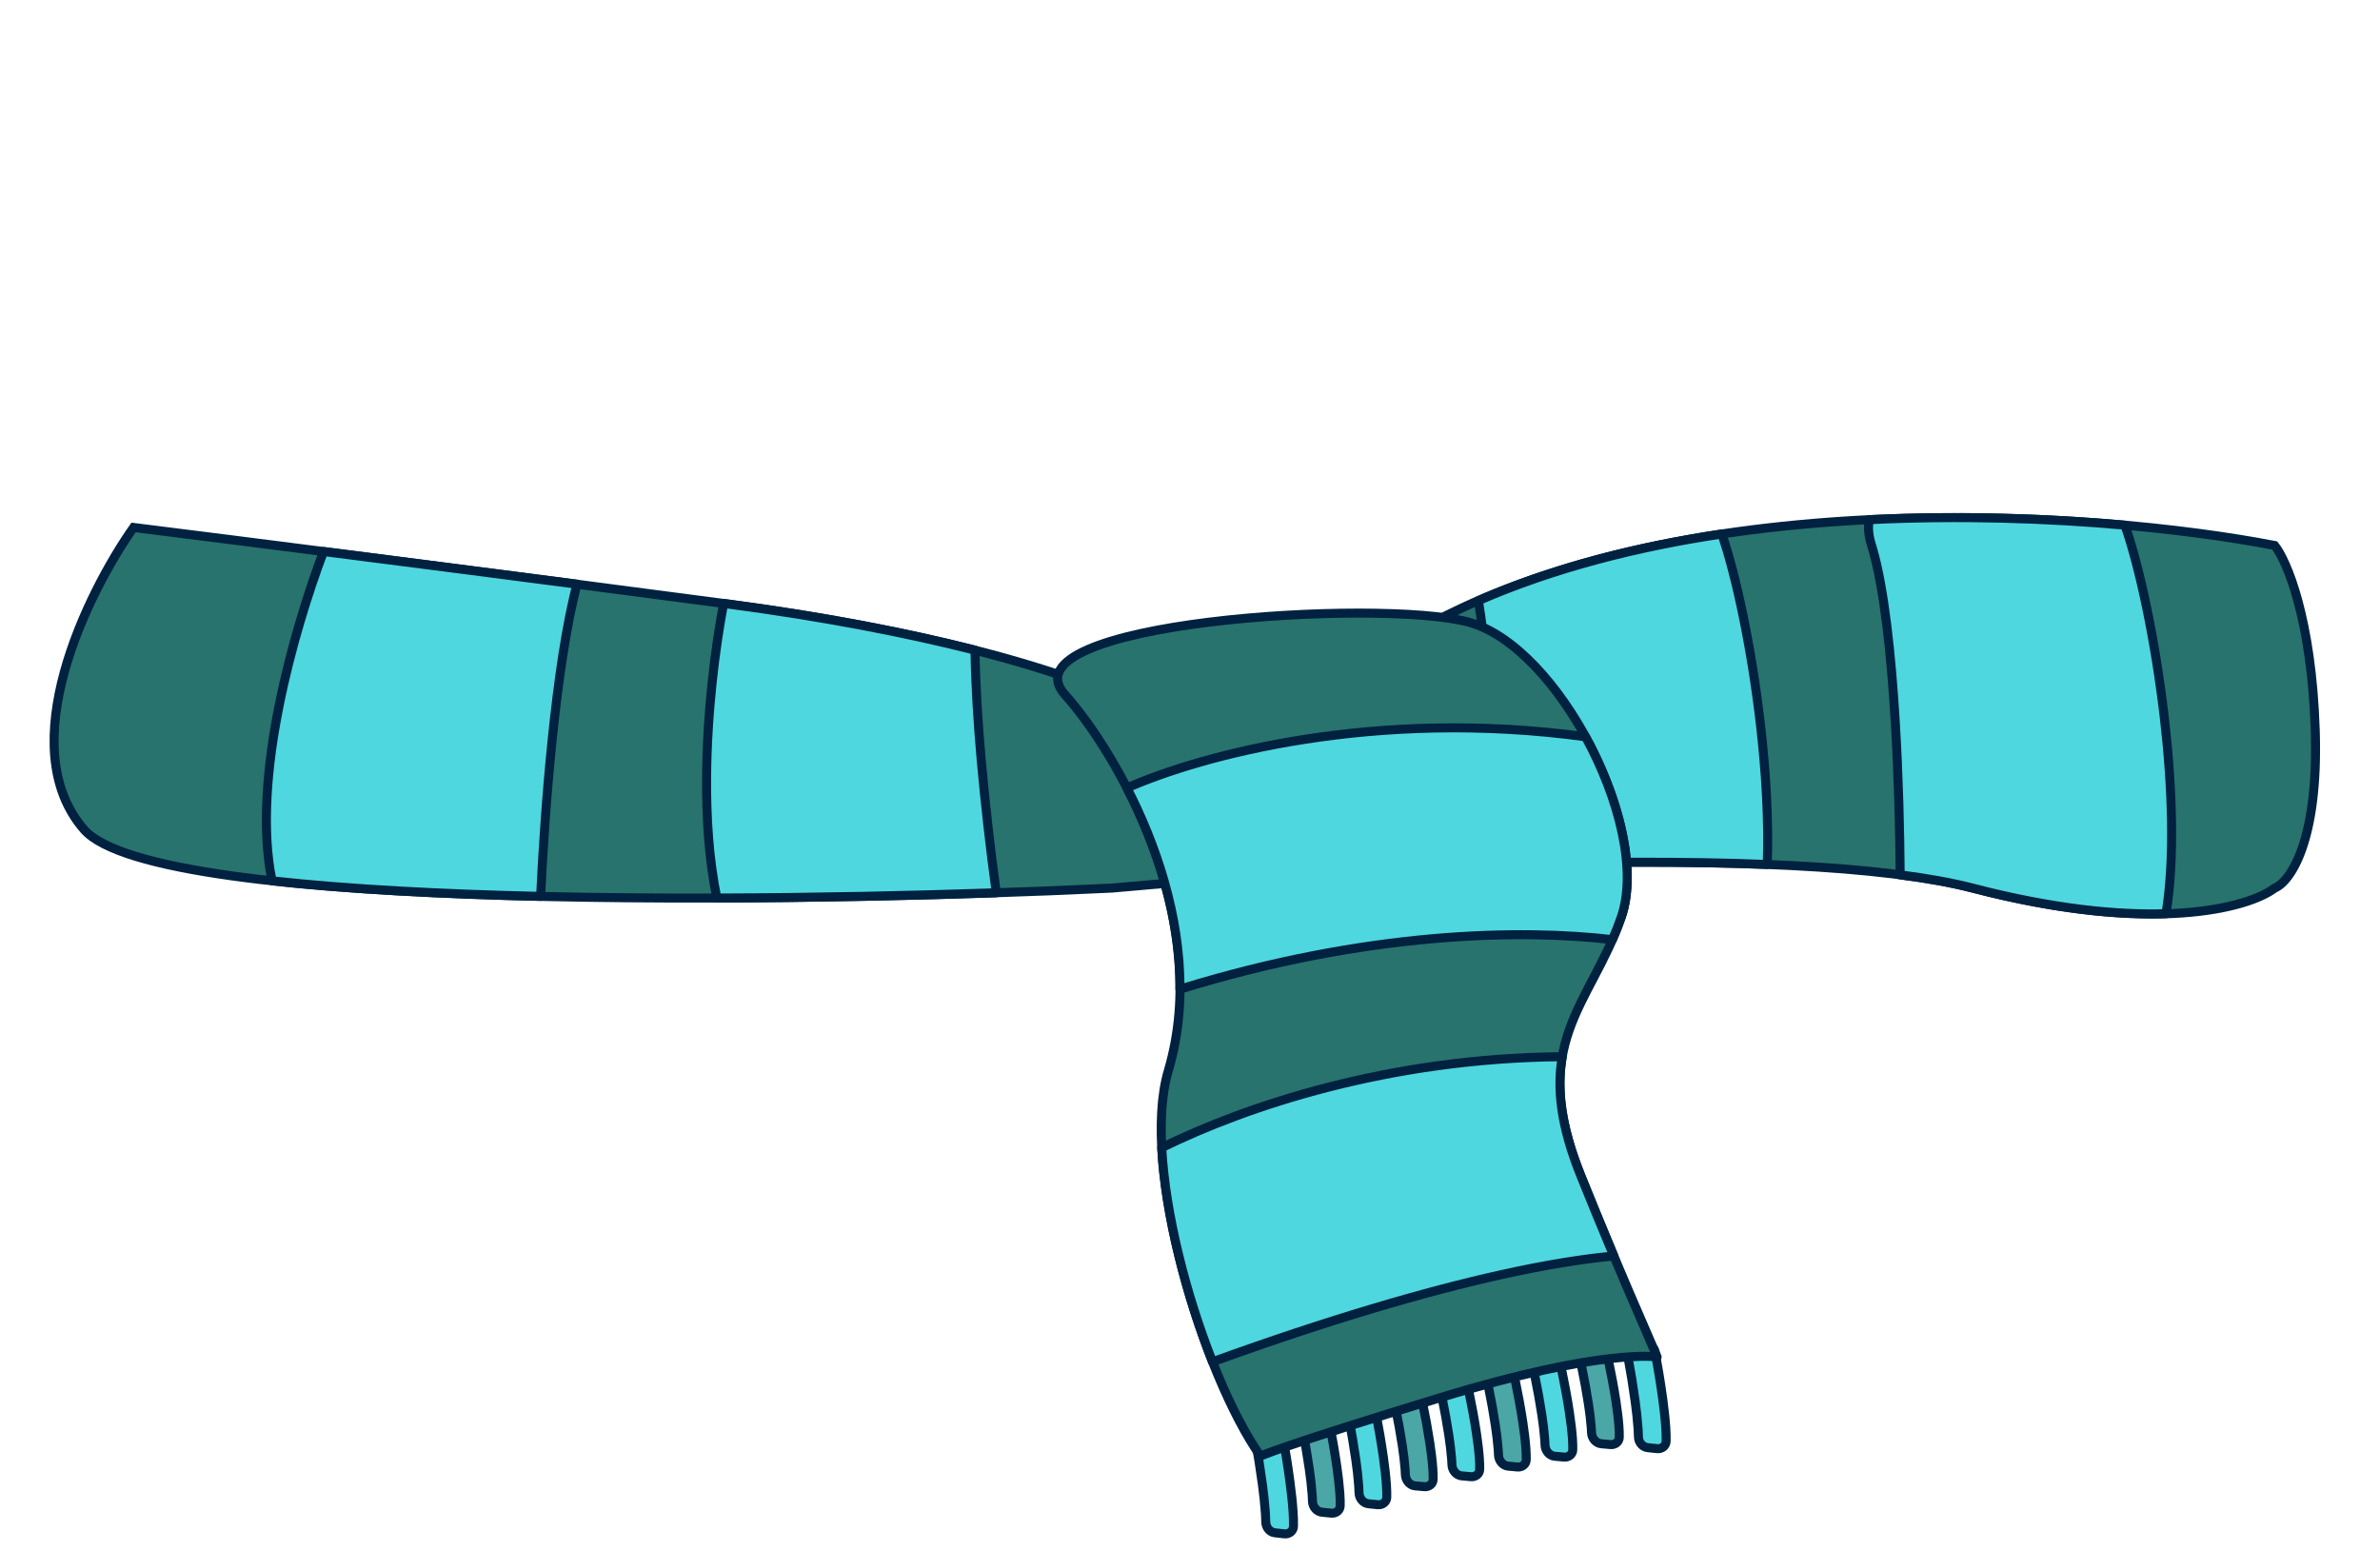
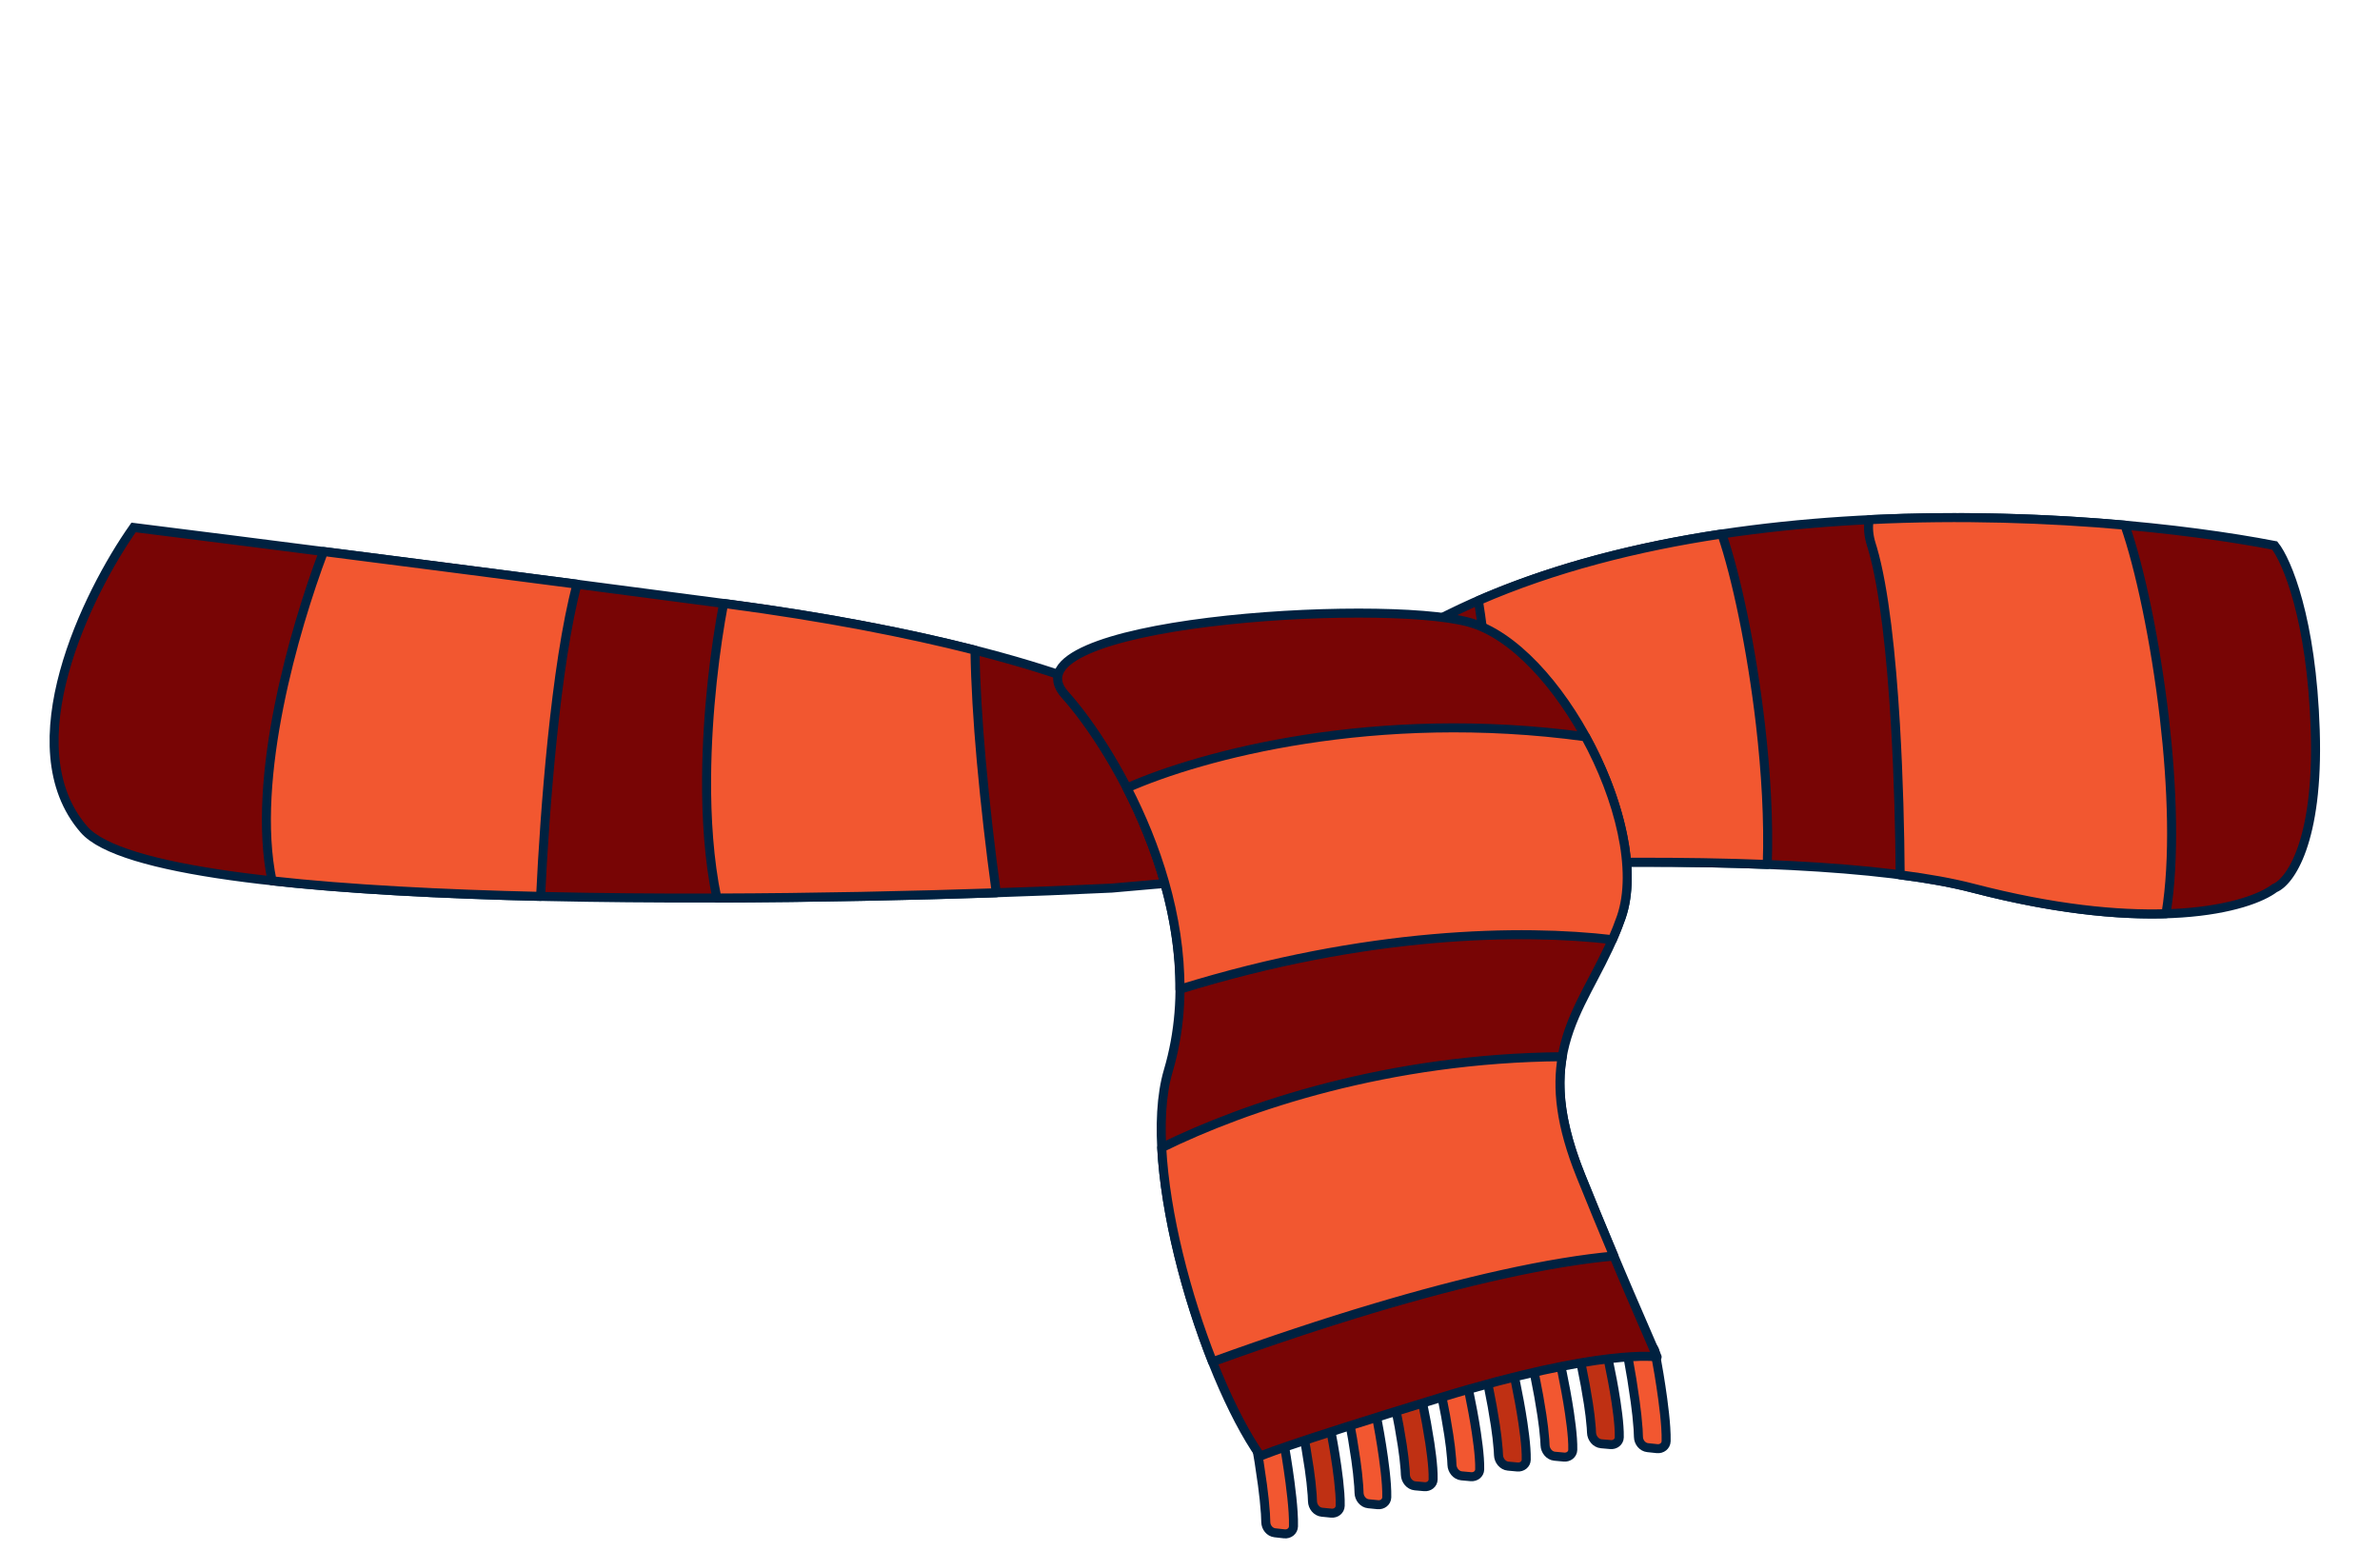
<svg xmlns="http://www.w3.org/2000/svg" xml:space="preserve" id="Layer_1" x="0" y="0" viewBox="0 0 264 172">
-   <style>.st0,.st1{stroke:#002140}.st0{fill:#28736d}.st1{stroke-linejoin:round}.st1,.st2{fill:#4ed7de}.st2,.st3,.st4{stroke:#002140}.st3{fill:#4ba6a6}.st4{fill:#28736d;stroke-linejoin:round}</style>
+   <style>.st0,.st1{stroke:#002140}.st0{fill:#780505}.st1{stroke-linejoin:round}.st1,.st2{fill:#f25730}.st2,.st3,.st4{stroke:#002140}.st3{fill:#bf3013}.st4{fill:#780505;stroke-linejoin:round}</style>
  <path d="M9.317 92c-8-9.2.333-26.167 5.5-33.5 10.667 1.333 38.8 4.9 66 8.5s45.667 9.833 48.5 14c-1.166 2.667-2.2 6.7 27-10.5s76.167-13.833 96-10c1.334 1.667 4.1 8.1 4.5 20.5s-2.833 16.833-4.5 17.5c-2.833 2.167-13.5 5.2-33.5 0s-72-2.167-95.5 0c-34.667 1.667-106 2.7-114-6.5z" class="st0" />
  <path d="M195.271 80.313c-.969-8.347-2.663-16.382-4.278-21.089-9.426 1.413-18.687 3.766-27.002 7.395.671 4.117 1.142 9.213 1.451 14.434a326 326 0 0 1 .508 14.853c10.335-.324 20.803-.399 30.082-.027.176-4.855-.15-10.301-.761-15.566zm44.807-.696c-.989-8.514-2.73-16.706-4.374-21.37-8.408-.752-18.204-1.106-28.361-.608-.159.848-.077 1.777.238 2.774l.127.416c1.292 4.394 2.085 11.838 2.541 19.527.351 5.935.495 11.936.526 16.673 3.033.393 5.754.875 8.041 1.47 8.997 2.339 16.089 3.005 21.445 2.84.99-6.035.705-14.067-.183-21.722zM64.008 64.793a11122 11122 0 0 0-28.118-3.626c-1.687 4.476-3.64 10.656-4.93 17.097-1.335 6.664-1.972 13.72-.784 19.43 8.508.937 18.858 1.472 29.791 1.726.229-4.823.638-11.087 1.271-17.269.672-6.575 1.59-12.939 2.77-17.358zm44.143 7.32c-7.526-1.918-16.767-3.715-27.334-5.113l-.549-.073c-.911 4.786-1.836 11.969-1.89 19.302-.034 4.533.27 9.18 1.138 13.372 10.868-.033 21.585-.263 30.996-.582a325 325 0 0 1-1.67-14.701c-.38-4.29-.643-8.515-.691-12.205z" class="st1" />
  <path d="M141.127 158.204a.99.99 0 0 1 1.114.803c.275 1.511.605 3.5.855 5.405.153 1.164.277 2.309.341 3.299.035.558.054 1.098.041 1.578-.014.527-.49.888-1.015.83l-1.05-.117c-.574-.064-.998-.604-1.006-1.181a19 19 0 0 0-.04-.952 49 49 0 0 0-.328-3.16 114 114 0 0 0-.816-5.179 1.01 1.01 0 0 1 .851-1.18z" class="st2" />
  <path d="M146.361 157.058a.99.99 0 0 1 1.099.787c.269 1.356.588 3.124.829 4.818a42 42 0 0 1 .333 2.979c.033.482.05.948.039 1.367-.013.515-.477.864-.989.814l-1.042-.103c-.587-.057-1.028-.616-1.043-1.206a16 16 0 0 0-.035-.721 40 40 0 0 0-.32-2.854 92 92 0 0 0-.778-4.549 1.01 1.01 0 0 1 .859-1.199z" class="st3" />
  <path d="M151.516 155.927a.99.99 0 0 1 1.103.79c.269 1.383.59 3.188.833 4.918.15 1.07.273 2.122.334 3.033.033.494.051.973.04 1.402-.014.517-.48.868-.994.817l-1.043-.105c-.586-.059-1.024-.614-1.037-1.202a17 17 0 0 0-.036-.76 42 42 0 0 0-.321-2.906 95 95 0 0 0-.785-4.656 1.01 1.01 0 0 1 .858-1.195z" class="st2" />
  <path d="M156.699 154.785a.99.99 0 0 1 1.091.777 83 83 0 0 1 .813 4.482c.149.986.269 1.956.328 2.795.031.438.048.863.038 1.247-.012.507-.468.848-.972.802l-1.035-.093c-.597-.054-1.05-.626-1.07-1.225a14 14 0 0 0-.031-.585 35 35 0 0 0-.315-2.678 82 82 0 0 0-.754-4.184c-.12-.579.278-1.14.865-1.212z" class="st3" />
  <path d="M161.863 153.653a.99.99 0 0 1 1.091.777c.265 1.271.577 2.917.814 4.495.148.988.268 1.96.328 2.802.031.44.047.866.038 1.252-.012.506-.469.848-.974.802l-1.035-.094c-.596-.054-1.049-.625-1.068-1.224q-.009-.27-.031-.59a36 36 0 0 0-.316-2.684 81 81 0 0 0-.755-4.198 1.01 1.01 0 0 1 .865-1.211z" class="st2" />
  <path d="M167.023 152.521a.99.99 0 0 1 1.091.778c.266 1.279.579 2.935.816 4.524.148.993.268 1.971.328 2.816.031.444.048.874.038 1.263-.012.507-.469.849-.975.803l-1.035-.095c-.596-.054-1.047-.624-1.066-1.222a15 15 0 0 0-.032-.602 37 37 0 0 0-.316-2.699 82 82 0 0 0-.757-4.229 1.01 1.01 0 0 1 .864-1.209z" class="st3" />
  <path d="M172.184 151.389a.99.99 0 0 1 1.092.779c.266 1.282.579 2.946.816 4.54.149.997.269 1.977.329 2.826.031.445.048.877.038 1.267-.012.508-.47.851-.976.804l-1.036-.095c-.595-.054-1.046-.623-1.064-1.221a15 15 0 0 0-.032-.609 37 37 0 0 0-.316-2.707 82 82 0 0 0-.759-4.247 1.01 1.01 0 0 1 .864-1.209z" class="st2" />
  <path d="M177.353 150.254a.99.99 0 0 1 1.089.774c.264 1.249.574 2.865.81 4.413.148.972.268 1.929.327 2.756.031.43.047.846.038 1.223-.013.504-.467.844-.97.799l-1.033-.092c-.599-.053-1.054-.627-1.075-1.228a16 16 0 0 0-.03-.557 34 34 0 0 0-.315-2.64 80 80 0 0 0-.748-4.109 1.01 1.01 0 0 1 .865-1.214z" class="st3" />
  <path d="M182.481 149.14a.99.99 0 0 1 1.109.798c.273 1.459.599 3.375.846 5.208.152 1.126.276 2.234.338 3.192.035.532.053 1.048.041 1.507-.014.524-.486.881-1.007.825l-1.047-.112c-.579-.062-1.008-.607-1.018-1.189a18 18 0 0 0-.038-.875 46 46 0 0 0-.326-3.058 105 105 0 0 0-.804-4.968 1.01 1.01 0 0 1 .854-1.186z" class="st2" />
  <path d="M162.921 69.008c-9.949-2.689-52.018 0-44.77 8.068 5.638 6.275 16.482 24.653 11.441 41.685-3.183 10.758 3.923 33.773 10.224 42.738 0 0 1.983-1 20-6.5 18.018-5.5 24-4.5 24-4.5-1.326-3.138-3.982-8.99-8.459-20.083-5.969-14.792 1.057-18.826 4.477-28.687s-6.964-30.031-16.913-32.721z" class="st4" />
  <path d="M178.853 104.219c.347-.792.679-1.617.981-2.489 1.794-5.173-.213-13.179-3.96-20.014-23.339-3.189-42.656 2.039-50.869 5.678 3.207 6.23 5.927 14.158 5.879 22.32 20.756-6.426 37.946-6.675 47.969-5.495zm.16 35.086a687 687 0 0 1-3.656-8.888c-2.292-5.681-2.664-9.772-2.064-13.219-19.284.155-35.097 5.504-44.43 10.091.389 7.385 2.721 16.377 5.635 23.75 12.924-4.677 23.6-7.794 32.022-9.663 4.955-1.1 9.11-1.762 12.493-2.071z" class="st1" />
</svg>
